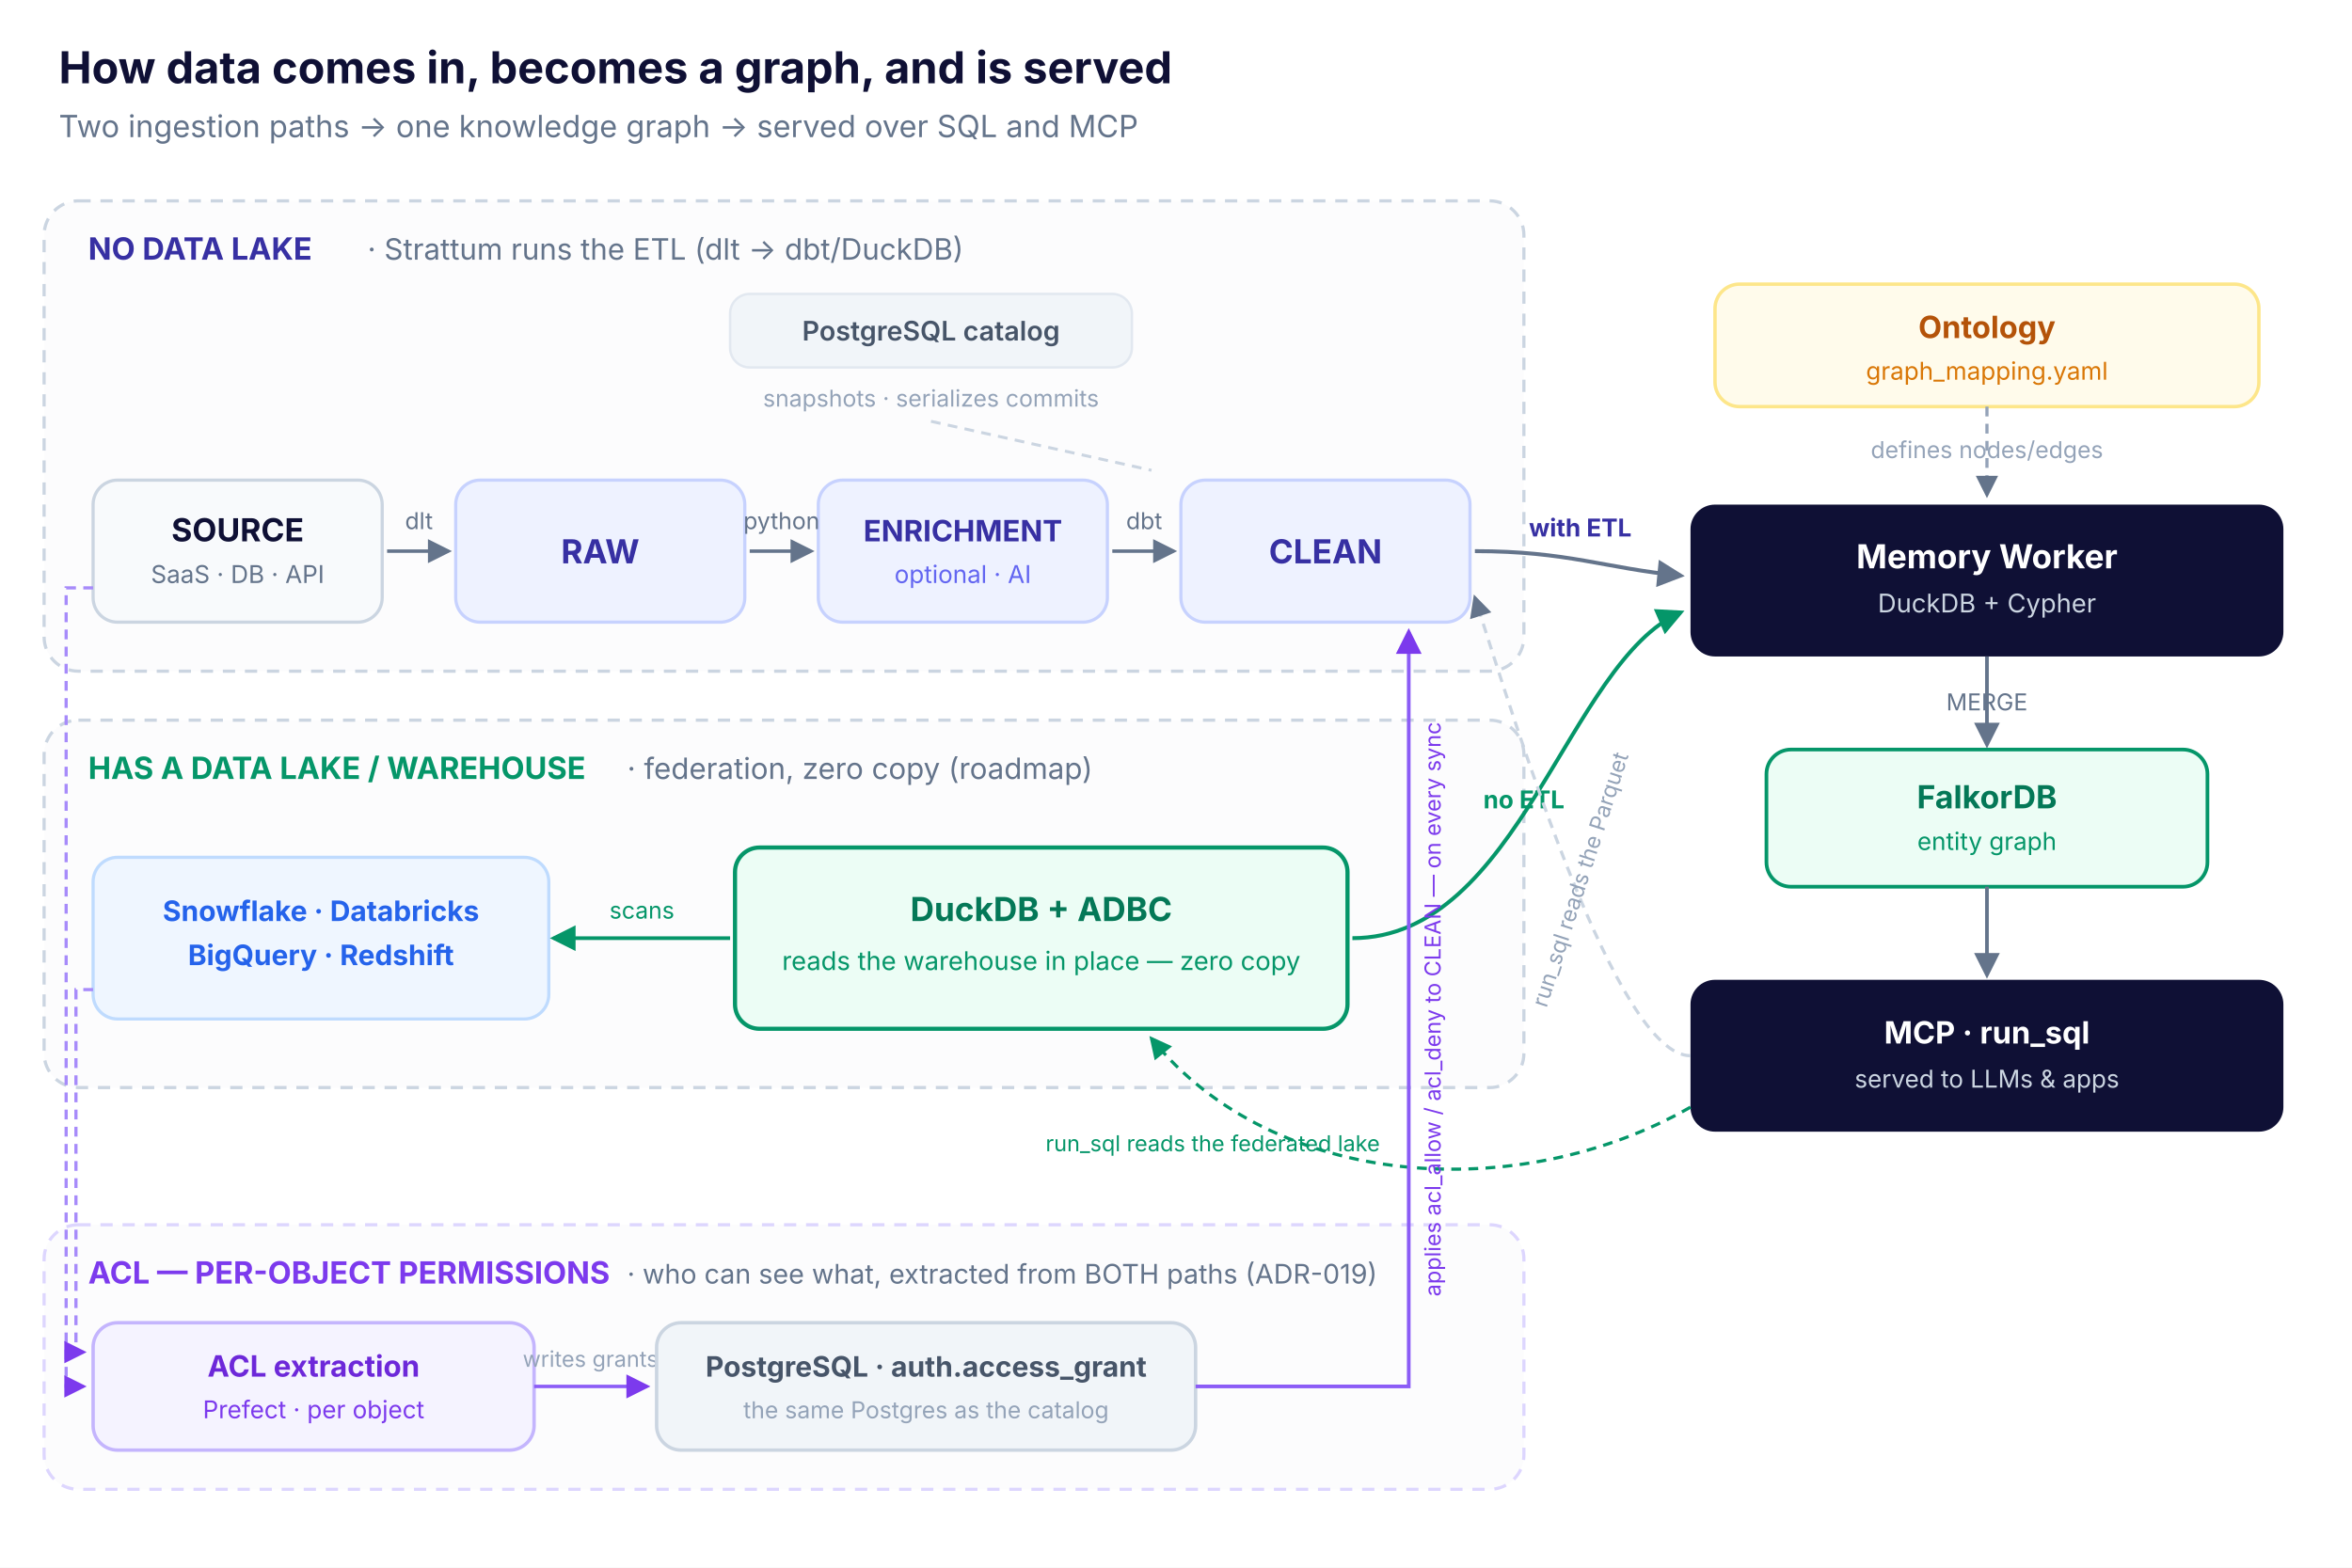
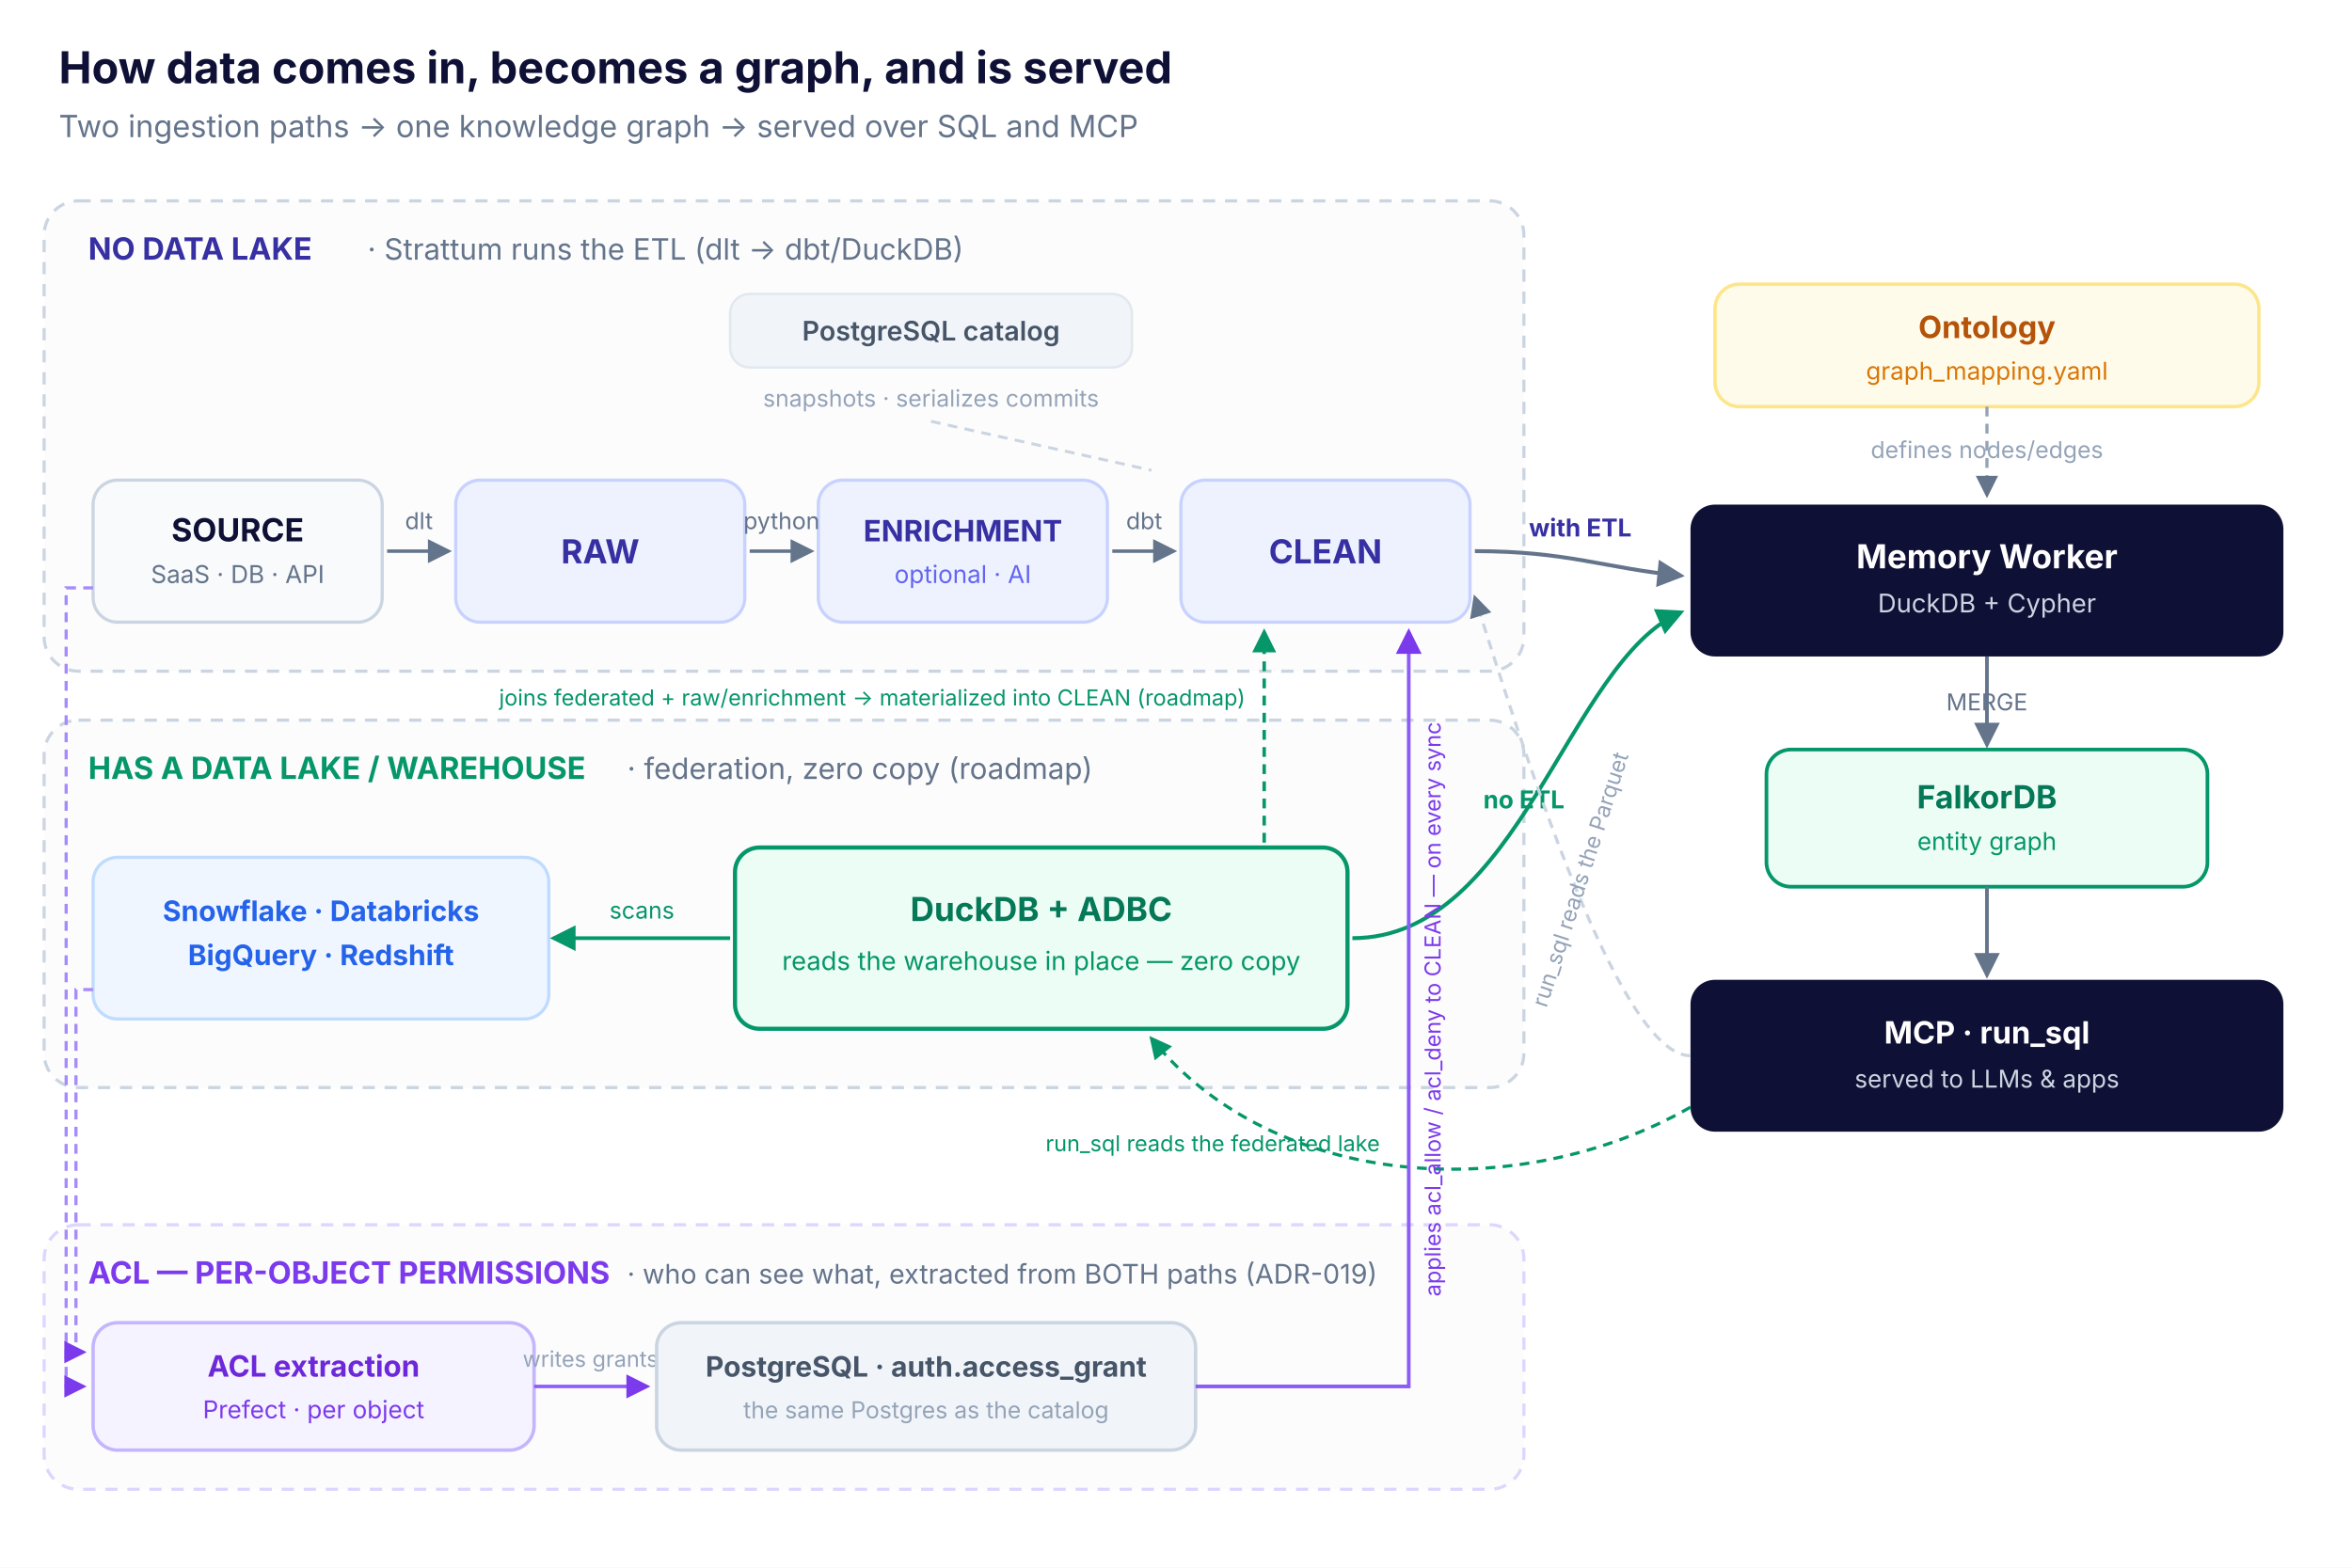
<svg xmlns="http://www.w3.org/2000/svg" viewBox="0 0 960 640" font-family="Inter, -apple-system, Segoe UI, Roboto, sans-serif">
  <defs>
    <marker id="arw" viewBox="0 0 10 10" refX="8.5" refY="5" markerWidth="7" markerHeight="7" orient="auto-start-reverse">
      <path d="M0,0 L10,5 L0,10 z" fill="#64748b" />
    </marker>
    <marker id="arwg" viewBox="0 0 10 10" refX="8.5" refY="5" markerWidth="7" markerHeight="7" orient="auto-start-reverse">
      <path d="M0,0 L10,5 L0,10 z" fill="#059669" />
    </marker>
    <marker id="arwv" viewBox="0 0 10 10" refX="8.5" refY="5" markerWidth="7" markerHeight="7" orient="auto-start-reverse">
      <path d="M0,0 L10,5 L0,10 z" fill="#7C3AED" />
    </marker>
  </defs>
  <rect x="0" y="0" width="960" height="640" fill="#ffffff" />
  <text x="24" y="34" font-size="18" font-weight="700" fill="#0F1035">How data comes in, becomes a graph, and is served</text>
  <text x="24" y="56" font-size="12.5" fill="#64748b">Two ingestion paths → one knowledge graph → served over SQL and MCP</text>
  <rect x="18" y="82" width="604" height="192" rx="14" fill="#FCFCFD" stroke="#CBD5E1" stroke-width="1.3" stroke-dasharray="5 4" />
  <text x="36" y="106" font-size="12.5" font-weight="700" fill="#3730A3">NO DATA LAKE</text>
  <text x="150" y="106" font-size="12" fill="#64748b">· Strattum runs the ETL (dlt → dbt/DuckDB)</text>
  <rect x="298" y="120" width="164" height="30" rx="8" fill="#F1F5F9" stroke="#E2E8F0" />
  <text x="380" y="139" font-size="11" font-weight="600" fill="#475569" text-anchor="middle">PostgreSQL catalog</text>
  <text x="380" y="166" font-size="9.5" fill="#94a3b8" text-anchor="middle">snapshots · serializes commits</text>
  <line x1="380" y1="172" x2="470" y2="192" stroke="#CBD5E1" stroke-width="1.2" stroke-dasharray="4 3" fill="none" />
  <g>
    <rect x="38" y="196" width="118" height="58" rx="10" fill="#F8FAFC" stroke="#CBD5E1" stroke-width="1.3" />
    <text x="97" y="221" font-size="13" font-weight="700" fill="#0F1035" text-anchor="middle">SOURCE</text>
    <text x="97" y="238" font-size="10" fill="#64748b" text-anchor="middle">SaaS · DB · API</text>
    <rect x="186" y="196" width="118" height="58" rx="10" fill="#EEF2FF" stroke="#C7D2FE" stroke-width="1.3" />
    <text x="245" y="230" font-size="13.5" font-weight="700" fill="#3730A3" text-anchor="middle">RAW</text>
    <rect x="334" y="196" width="118" height="58" rx="10" fill="#EEF2FF" stroke="#C7D2FE" stroke-width="1.3" />
    <text x="393" y="221" font-size="12" font-weight="700" fill="#3730A3" text-anchor="middle">ENRICHMENT</text>
    <text x="393" y="238" font-size="10" fill="#6366F1" text-anchor="middle">optional · AI</text>
    <rect x="482" y="196" width="118" height="58" rx="10" fill="#EEF2FF" stroke="#C7D2FE" stroke-width="1.3" />
    <text x="541" y="230" font-size="13.5" font-weight="700" fill="#3730A3" text-anchor="middle">CLEAN</text>
  </g>
  <g font-size="9.5" fill="#64748b" text-anchor="middle">
    <line x1="158" y1="225" x2="183" y2="225" stroke="#64748b" stroke-width="1.4" marker-end="url(#arw)" />
    <text x="171" y="216">dlt</text>
    <line x1="306" y1="225" x2="331" y2="225" stroke="#64748b" stroke-width="1.4" marker-end="url(#arw)" />
    <text x="319" y="216">python</text>
    <line x1="454" y1="225" x2="479" y2="225" stroke="#64748b" stroke-width="1.4" marker-end="url(#arw)" />
    <text x="467" y="216">dbt</text>
  </g>
  <rect x="18" y="294" width="604" height="150" rx="14" fill="#FCFCFD" stroke="#CBD5E1" stroke-width="1.3" stroke-dasharray="5 4" />
  <text x="36" y="318" font-size="12.5" font-weight="700" fill="#059669">HAS A DATA LAKE / WAREHOUSE</text>
  <text x="256" y="318" font-size="12" fill="#64748b">· federation, zero copy (roadmap)</text>
  <rect x="38" y="350" width="186" height="66" rx="10" fill="#EFF6FF" stroke="#BFDBFE" stroke-width="1.3" />
  <text x="131" y="376" font-size="11.5" font-weight="700" fill="#2563EB" text-anchor="middle">Snowflake · Databricks</text>
  <text x="131" y="394" font-size="11.5" font-weight="700" fill="#2563EB" text-anchor="middle">BigQuery · Redshift</text>
  <rect x="300" y="346" width="250" height="74" rx="10" fill="#ECFDF5" stroke="#059669" stroke-width="1.7" />
  <text x="425" y="376" font-size="13.5" font-weight="700" fill="#047857" text-anchor="middle">DuckDB + ADBC</text>
  <text x="425" y="396" font-size="10.5" fill="#059669" text-anchor="middle">reads the warehouse in place — zero copy</text>
  <line x1="298" y1="383" x2="226" y2="383" stroke="#059669" stroke-width="1.5" marker-end="url(#arwg)" />
  <text x="262" y="375" font-size="9.5" fill="#059669" text-anchor="middle">scans</text>
+   <path d="M516,344 L516,258" stroke="#059669" stroke-width="1.4" stroke-dasharray="4 3" fill="none" marker-end="url(#arwg)" />
+   <text x="356" y="288" font-size="9" fill="#059669" text-anchor="middle">joins federated + raw/enrichment → materialized into CLEAN (roadmap)</text>
  <path d="M602,225 C640,225 655,232 686,235" stroke="#64748b" stroke-width="1.6" fill="none" marker-end="url(#arw)" />
  <text x="645" y="219" font-size="10" font-weight="700" fill="#3730A3" text-anchor="middle">with ETL</text>
  <path d="M552,383 C620,383 640,270 686,250" stroke="#059669" stroke-width="1.6" fill="none" marker-end="url(#arwg)" />
  <text x="622" y="330" font-size="10" font-weight="700" fill="#059669" text-anchor="middle">no ETL</text>
  <rect x="700" y="116" width="222" height="50" rx="10" fill="#FFFBEB" stroke="#FDE68A" stroke-width="1.4" />
  <text x="811" y="138" font-size="12.5" font-weight="700" fill="#B45309" text-anchor="middle">Ontology</text>
  <text x="811" y="155" font-size="10" fill="#D97706" text-anchor="middle">graph_mapping.yaml</text>
  <line x1="811" y1="166" x2="811" y2="202" stroke="#94a3b8" stroke-width="1.3" stroke-dasharray="4 3" marker-end="url(#arw)" />
  <text x="811" y="187" font-size="9.5" fill="#94a3b8" text-anchor="middle">defines nodes/edges</text>
  <rect x="690" y="206" width="242" height="62" rx="10" fill="#0F1035" />
  <text x="811" y="232" font-size="13.5" font-weight="700" fill="#ffffff" text-anchor="middle">Memory Worker</text>
  <text x="811" y="250" font-size="10.5" fill="#CBD5E1" text-anchor="middle">DuckDB + Cypher</text>
  <line x1="811" y1="268" x2="811" y2="304" stroke="#64748b" stroke-width="1.5" marker-end="url(#arw)" />
  <text x="811" y="290" font-size="9.5" fill="#64748b" text-anchor="middle">MERGE</text>
  <rect x="721" y="306" width="180" height="56" rx="10" fill="#ECFDF5" stroke="#059669" stroke-width="1.5" />
  <text x="811" y="330" font-size="13" font-weight="700" fill="#047857" text-anchor="middle">FalkorDB</text>
  <text x="811" y="347" font-size="10" fill="#059669" text-anchor="middle">entity graph</text>
  <line x1="811" y1="362" x2="811" y2="398" stroke="#64748b" stroke-width="1.5" marker-end="url(#arw)" />
  <rect x="690" y="400" width="242" height="62" rx="10" fill="#0F1035" />
  <text x="811" y="426" font-size="12.5" font-weight="700" fill="#ffffff" text-anchor="middle">MCP · run_sql</text>
  <text x="811" y="444" font-size="10" fill="#CBD5E1" text-anchor="middle">served to LLMs &amp; apps</text>
  <path d="M690,431 C660,431 620,300 602,244" stroke="#CBD5E1" stroke-width="1.3" stroke-dasharray="4 3" fill="none" marker-end="url(#arw)" />
  <text x="648" y="360" font-size="9" fill="#94a3b8" text-anchor="middle" transform="rotate(-72 648 360)">run_sql reads the Parquet</text>
  <path d="M690,452 C620,492 520,486 470,424" stroke="#059669" stroke-width="1.3" stroke-dasharray="4 3" fill="none" marker-end="url(#arwg)" />
  <text x="495" y="470" font-size="9" fill="#059669" text-anchor="middle">run_sql reads the federated lake</text>
  <rect x="18" y="500" width="604" height="108" rx="14" fill="#FCFCFD" stroke="#DDD6FE" stroke-width="1.3" stroke-dasharray="5 4" />
  <text x="36" y="524" font-size="12.5" font-weight="700" fill="#7C3AED">ACL — PER-OBJECT PERMISSIONS</text>
  <text x="256" y="524" font-size="11" fill="#64748b">· who can see what, extracted from BOTH paths (ADR-019)</text>
  <rect x="38" y="540" width="180" height="52" rx="10" fill="#F5F3FF" stroke="#C4B5FD" stroke-width="1.4" />
  <text x="128" y="562" font-size="12" font-weight="700" fill="#6D28D9" text-anchor="middle">ACL extraction</text>
  <text x="128" y="579" font-size="10" fill="#7C3AED" text-anchor="middle">Prefect · per object</text>
  <path d="M38,240 L27,240 L27,566 L34,566" stroke="#A78BFA" stroke-width="1.3" stroke-dasharray="4 3" fill="none" marker-end="url(#arwv)" />
  <path d="M38,404 L31,404 L31,552 L34,552" stroke="#A78BFA" stroke-width="1.3" stroke-dasharray="4 3" fill="none" marker-end="url(#arwv)" />
  <line x1="218" y1="566" x2="264" y2="566" stroke="#8B5CF6" stroke-width="1.4" marker-end="url(#arwv)" />
  <text x="241" y="558" font-size="9" fill="#94a3b8" text-anchor="middle">writes grants</text>
  <rect x="268" y="540" width="220" height="52" rx="10" fill="#F1F5F9" stroke="#CBD5E1" stroke-width="1.4" />
  <text x="378" y="562" font-size="11.5" font-weight="700" fill="#475569" text-anchor="middle">PostgreSQL · auth.access_grant</text>
  <text x="378" y="579" font-size="9.5" fill="#94a3b8" text-anchor="middle">the same Postgres as the catalog</text>
  <path d="M488,566 L575,566 L575,258" stroke="#8B5CF6" stroke-width="1.5" fill="none" marker-end="url(#arwv)" />
  <text x="588" y="412" font-size="9" fill="#7C3AED" text-anchor="middle" transform="rotate(-90 588 412)">applies acl_allow / acl_deny to CLEAN — on every sync</text>
</svg>
